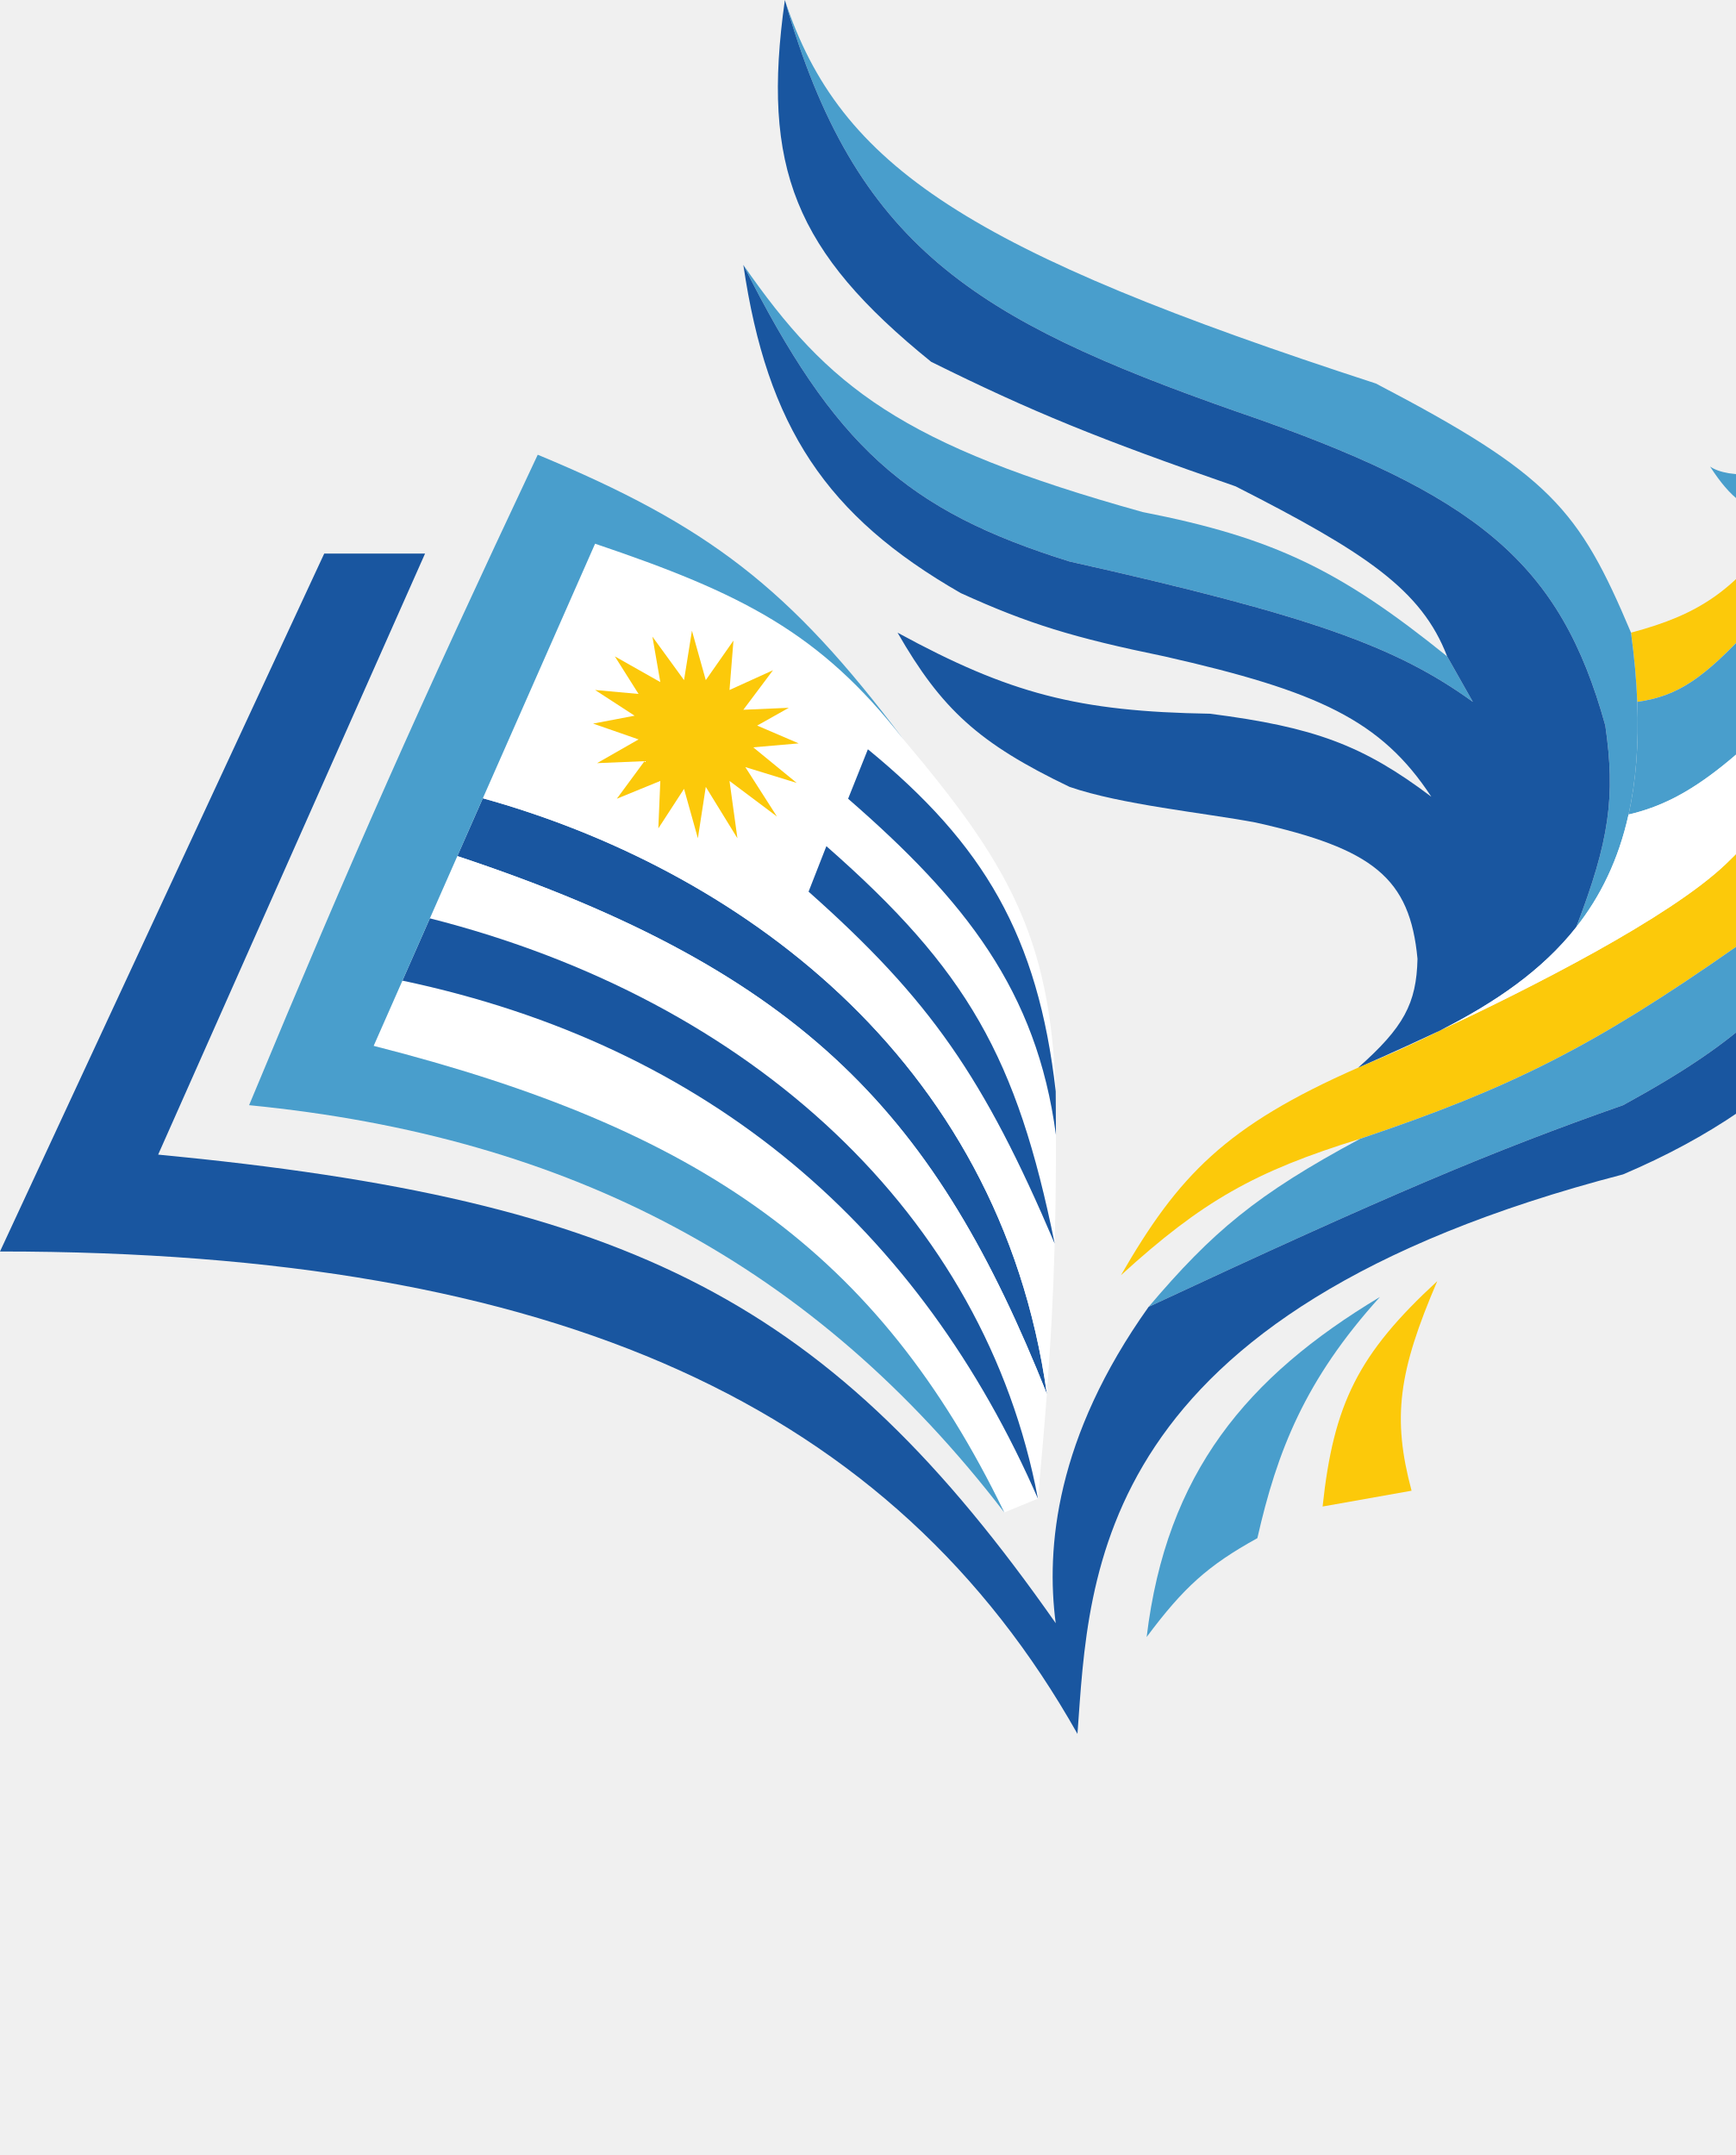
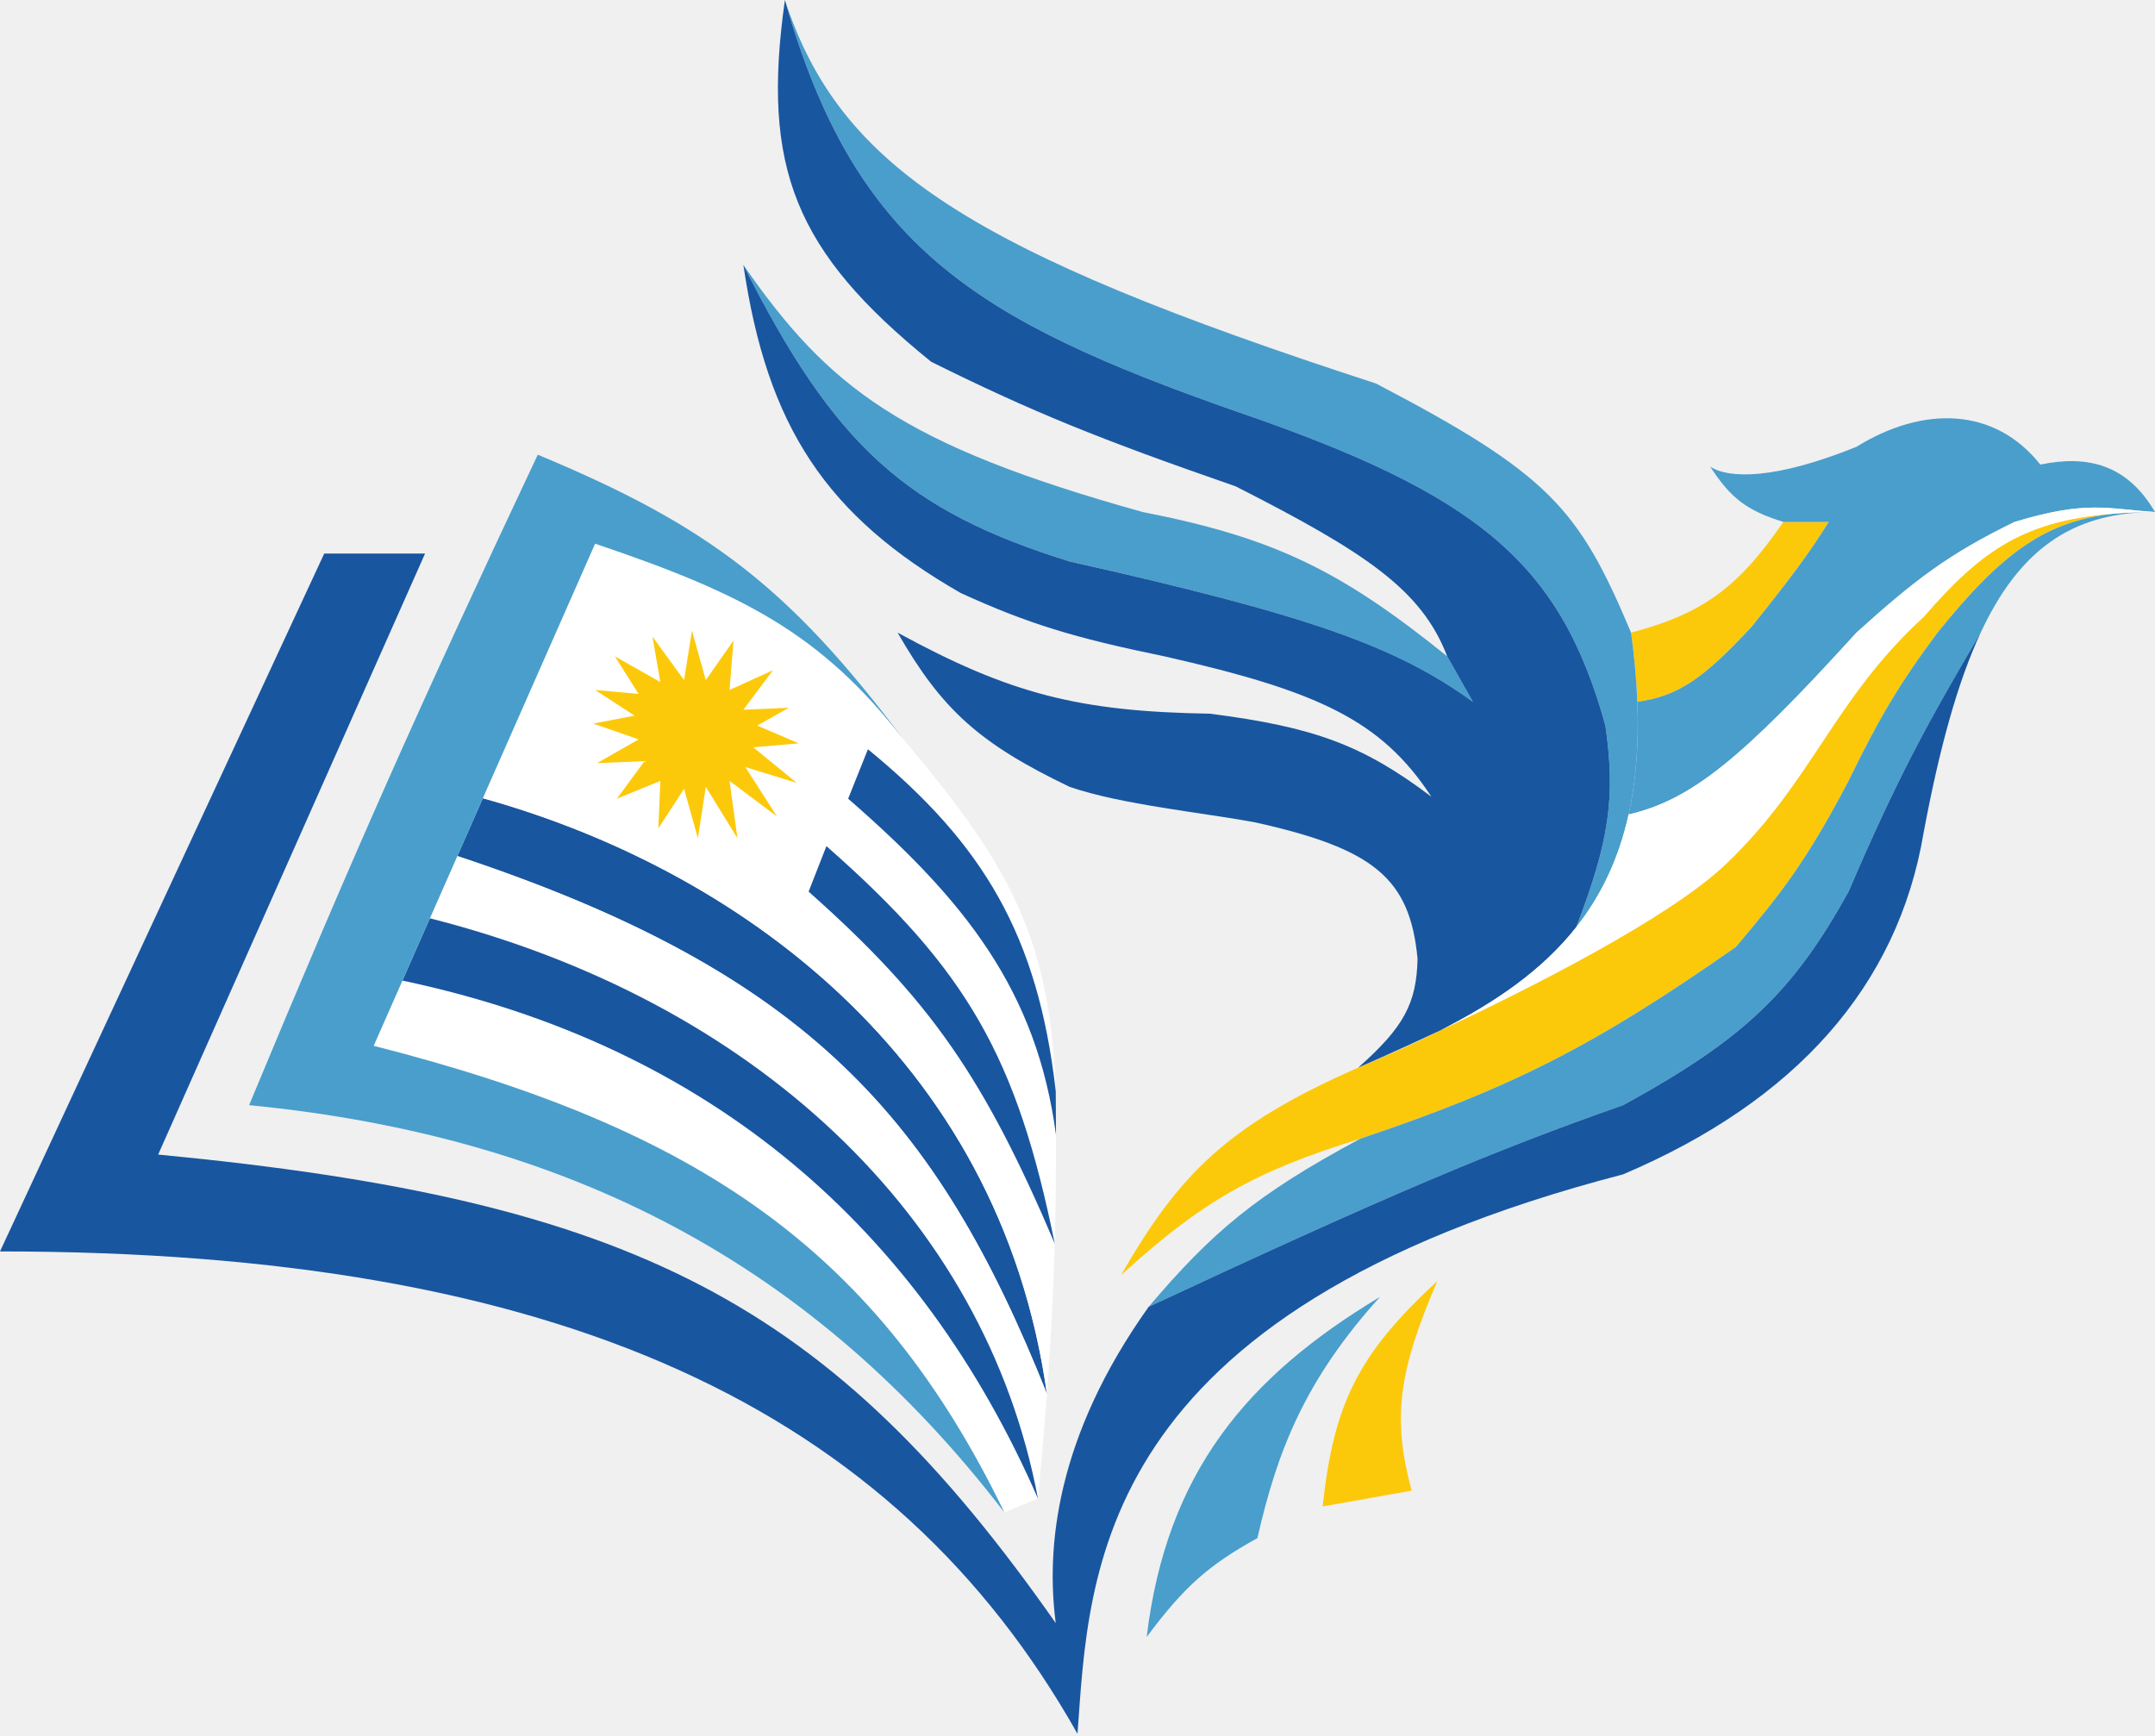
- <svg xmlns="http://www.w3.org/2000/svg" width="439" height="545" viewBox="0 0 439 545">
-   <path fill-rule="evenodd" fill="rgb(9.804%, 33.725%, 62.745%)" fill-opacity="1" d="M 115.664 216.5 L 122.113 201.879 C 185.113 219.379 252.707 266.539 264.762 352.5 C 237 283 204.5 246 115.664 216.5 Z M 115.664 216.5 " />
-   <path fill-rule="evenodd" fill="rgb(100%, 100%, 100%)" fill-opacity="1" d="M 267 276 C 265.656 236.547 254.613 217.957 228.5 187 C 207.5 160 187.5 150 150.5 137.5 L 122.113 201.879 C 185.113 219.379 252.707 266.539 264.762 352.5 C 265.742 339.445 266.395 327.492 266.742 314.5 C 248.836 272.461 235.309 252.863 204.5 225.5 L 209 214 C 244.656 245.305 257.176 267.383 266.742 314.5 C 266.973 305.98 267.074 297.012 267.059 287 C 262.191 250.5 244.066 227.734 214.5 202 L 219.5 189.5 C 248.785 213.5 262.52 236.656 267 276 Z M 267 276 " />
-   <path fill-rule="nonzero" fill="rgb(100%, 100%, 100%)" fill-opacity="1" d="M 254 382.5 L 262.5 379 C 232.801 311 180 264.5 101.777 248 L 94.5 264.5 C 177 285.5 222 316.5 254 382.5 Z M 254 382.5 " />
-   <path fill-rule="nonzero" fill="rgb(100%, 100%, 100%)" fill-opacity="1" d="M 262.5 379 C 263.395 369.375 264.145 360.719 264.762 352.5 C 237 283 204.5 246 115.664 216.5 L 108.719 232.25 C 190.5 253 249 307.5 262.5 379 Z M 262.5 379 " />
-   <path fill-rule="nonzero" fill="rgb(9.804%, 33.725%, 62.745%)" fill-opacity="1" d="M 108.719 232.25 L 101.777 248 C 180 264.5 232.801 311 262.5 379 C 249 307.5 190.5 253 108.719 232.25 Z M 108.719 232.25 " />
-   <path fill-rule="nonzero" fill="rgb(9.804%, 33.725%, 62.745%)" fill-opacity="1" d="M 266.742 314.5 C 257.176 267.383 244.656 245.305 209 214 L 204.5 225.5 C 235.309 252.863 248.836 272.461 266.742 314.5 Z M 266.742 314.5 " />
-   <path fill-rule="nonzero" fill="rgb(9.804%, 33.725%, 62.745%)" fill-opacity="1" d="M 267.059 287 C 267.055 283.473 267.035 279.812 267 276 C 262.52 236.656 248.785 213.5 219.5 189.5 L 214.5 202 C 244.066 227.734 262.191 250.5 267.059 287 Z M 267.059 287 " />
-   <path fill-rule="nonzero" fill="rgb(98.824%, 78.824%, 3.922%)" fill-opacity="1" d="M 334.5 381 L 357 377 C 352.062 358.551 353.656 346.895 363.5 324 C 343.531 342.41 337.281 354.934 334.5 381 Z M 334.5 381 " />
-   <path fill-rule="nonzero" fill="rgb(98.824%, 78.824%, 3.922%)" fill-opacity="1" d="M 343.5 270 C 309.938 284.762 298.004 297.336 283.5 322.5 C 304.051 303.785 317.305 296.25 344 288 C 382.199 275.152 403.027 264.676 439 239.5 C 450.617 225.797 457.016 217.469 467.5 197.5 C 475.234 181.645 480.078 173.336 490 160 C 506.461 139.602 517.605 131.469 535.727 129.816 C 512.195 131.398 501.238 138.992 486.5 156 C 463.641 176.938 458.5 197.5 436.5 218.5 C 422.164 232.184 387.031 249.898 364.285 260.582 C 357.801 263.875 350.84 266.953 343.5 270 Z M 343.5 270 " />
-   <path fill-rule="nonzero" fill="rgb(98.824%, 78.824%, 3.922%)" fill-opacity="1" d="M 451 132 C 439.32 149.074 430.098 155.312 412.5 160 C 413.348 166.211 413.867 172.031 414.082 177.5 C 424.594 176.035 430.984 171.414 443 158.5 C 453.102 145.91 457.461 140.027 462.5 132 Z M 451 132 " />
-   <path fill-rule="nonzero" fill="rgb(28.627%, 61.961%, 80%)" fill-opacity="1" d="M 228.5 187 C 199.617 148.613 179.266 132.984 136 115 C 105.582 179.57 89.566 215.594 63 279.5 C 144.5 287.5 206 320 254 382.5 C 222 316.5 177 285.5 94.5 264.5 L 101.777 248 L 108.719 232.25 L 115.664 216.5 L 122.113 201.879 L 150.5 137.5 C 187.5 150 207.5 160 228.5 187 Z M 228.5 187 " />
-   <path fill-rule="nonzero" fill="rgb(28.627%, 61.961%, 80%)" fill-opacity="1" d="M 290 414 C 299.348 401.469 305.465 395.93 318 389 C 323 367 330 349 349 328 C 315.344 348.199 295 372.5 290 414 Z M 290 414 " />
-   <path fill-rule="nonzero" fill="rgb(28.627%, 61.961%, 80%)" fill-opacity="1" d="M 344 288 C 317.695 302.094 306.512 311.645 290.5 330.5 C 351.223 302.184 377.215 291.188 410.5 279.5 C 441.043 262.785 453.426 250.91 467.5 225.5 C 479.699 197.07 487.184 183.277 500.914 160 C 510.684 139.062 523.914 129.879 543.746 129.512 C 540.914 129.547 538.25 129.648 535.727 129.816 C 517.605 131.469 506.461 139.602 490 160 C 480.078 173.336 475.234 181.645 467.5 197.5 C 457.016 217.469 450.617 225.797 439 239.5 C 403.027 264.676 382.199 275.152 344 288 Z M 344 288 " />
-   <path fill-rule="nonzero" fill="rgb(28.627%, 61.961%, 80%)" fill-opacity="1" d="M 545 129.5 C 538 117.5 528 115 516 117.5 C 504.5 103 486.5 102.5 469.5 113 C 448.5 121.5 437 121 432.5 118 C 437.715 126.031 441.758 129.109 451 132 L 462.5 132 C 457.461 140.027 453.102 145.91 443 158.5 C 430.984 171.414 424.594 176.035 414.082 177.5 C 414.504 188.293 413.723 197.707 411.879 206 C 427.609 202.309 440.238 192.227 469.5 160 C 484.137 146.781 492.688 140.168 509.5 132 C 527.781 126.473 532.863 128.695 545 129.5 Z M 545 129.5 " />
-   <path fill-rule="nonzero" fill="rgb(28.627%, 61.961%, 80%)" fill-opacity="1" d="M 412.5 160 C 399.309 128.691 392 120 348 97 C 245.27 63.562 212.402 42.352 198.5 0 C 216.223 62.234 246.398 80.797 312.5 104 C 373.922 125.016 394.598 142.34 406 183.5 C 408.582 201.422 407.07 212.551 398.629 234.5 C 404.809 226.668 409.344 217.391 411.879 206 C 413.723 197.707 414.504 188.293 414.082 177.5 C 413.867 172.031 413.348 166.211 412.5 160 Z M 412.5 160 " />
-   <path fill-rule="nonzero" fill="rgb(28.627%, 61.961%, 80%)" fill-opacity="1" d="M 366 166 C 339.098 144.309 322.359 136.031 289 129.5 C 228 112.5 209.5 98 188 67 C 211.035 112.789 229.148 129.125 270.5 142 C 331.414 155.668 353.059 163.445 372.5 177.5 Z M 366 166 " />
-   <path fill-rule="nonzero" fill="rgb(9.804%, 33.725%, 62.745%)" fill-opacity="1" d="M 198.5 0 C 192.5 42.5 201.039 63.613 235.5 91.5 C 260.965 104.129 277.922 111.02 312.5 123 C 345.406 139.742 359.531 149.148 366 166 L 372.5 177.5 C 353.059 163.445 331.414 155.668 270.5 142 C 229.148 129.125 211.035 112.789 188 67 C 194 108 209 130.5 243 150 C 260.113 157.781 271.449 161.254 294.5 166 C 333.473 174.824 349.324 182.172 362 201.5 C 344.758 188.48 332.473 183.887 306 180.5 C 272.641 179.953 255.328 175.438 227 160 C 238.137 179.367 247.543 187.996 270.5 199 C 283.5 203.5 304.473 205.555 317.5 208 C 347.281 214.645 356.594 222.027 358.5 242.5 C 358.238 253.746 355.062 259.777 343.5 270 C 343.5 270 352.121 266.297 364.285 260.582 C 378.266 253.484 390.035 245.391 398.629 234.5 C 407.07 212.551 408.582 201.422 406 183.5 C 394.598 142.34 373.922 125.016 312.5 104 C 246.398 80.797 216.223 62.234 198.5 0 Z M 198.5 0 " />
-   <path fill-rule="nonzero" fill="rgb(9.804%, 33.725%, 62.745%)" fill-opacity="1" d="M 272.5 438.5 C 275.5 398 276 332 410.5 297 C 454 278.5 480 249.5 486.5 210.5 C 490.52 189.09 495.102 172.465 500.914 160 C 487.184 183.277 479.699 197.07 467.5 225.5 C 453.426 250.91 441.043 262.785 410.5 279.5 C 377.215 291.188 351.223 302.184 290.5 330.5 C 267 363.5 264.5 391.5 267 410.5 C 210.148 329.352 160.363 303.516 40 292 L 107.5 140 L 82 140 L 0 316.5 C 141.5 316.5 226 356 272.5 438.5 Z M 272.5 438.5 " />
-   <path fill-rule="nonzero" fill="rgb(100%, 100%, 100%)" fill-opacity="1" d="M 436.5 218.5 C 458.5 197.5 463.641 176.938 486.5 156 C 501.238 138.992 512.195 131.398 535.727 129.816 C 538.625 129.555 541.699 129.457 545 129.5 C 532.863 128.695 527.781 126.473 509.5 132 C 492.688 140.168 484.137 146.781 469.5 160 C 440.238 192.227 427.609 202.309 411.879 206 C 409.344 217.391 404.809 226.668 398.629 234.5 C 390.035 245.391 378.266 253.484 364.285 260.582 C 387.031 249.898 422.164 232.184 436.5 218.5 Z M 436.5 218.5 " />
-   <path fill-rule="nonzero" fill="rgb(98.824%, 78.824%, 3.922%)" fill-opacity="1" d="M 184.5 174.5 L 195.5 169.5 L 188 179.5 L 199.5 179 L 191.5 183.5 L 202 188 L 190.5 189 L 201.5 198 L 188.5 194 L 196.5 206.5 L 184.5 197.5 L 186.5 212 L 178.5 199 L 176.5 212 L 173 199.5 L 166.5 209.5 L 167 197.5 L 156 202 L 163 192.5 L 151 193 L 161.5 187 L 150 183 L 160.5 181 L 150.5 174.5 L 161.5 175.5 L 155.5 166 L 167 172.5 L 165 161 L 173 172 L 175 159.5 L 178.5 172 L 185.5 162 Z M 184.5 174.5 " />
+ <svg xmlns="http://www.w3.org/2000/svg" width="545" height="439" viewBox="0 0 545 439" fill="none">
+   <path fill-rule="evenodd" clip-rule="evenodd" d="M115.665 216.5L122.112 201.88C185.112 219.38 252.707 266.54 264.762 352.5C237 283 204.5 246 115.665 216.5Z" fill="#1956A0" />
+   <path fill-rule="evenodd" clip-rule="evenodd" d="M267 276C265.657 236.548 254.615 217.957 228.5 187C207.5 160 187.5 150 150.5 137.5L122.112 201.88C185.112 219.38 252.707 266.54 264.762 352.5C265.744 339.446 266.393 327.491 266.743 314.5C248.835 272.461 235.308 252.864 204.5 225.5L209 214C244.657 245.305 257.177 267.384 266.743 314.5C266.974 305.979 267.076 297.013 267.06 287C262.192 250.5 244.067 227.733 214.5 202L219.5 189.5C248.787 213.5 262.518 236.658 267 276Z" fill="white" />
+   <path d="M254 382.5L262.5 379C232.799 311 180 264.5 101.776 248L94.5 264.5C177 285.5 222 316.5 254 382.5Z" fill="white" />
+   <path d="M262.5 379C263.393 369.376 264.144 360.72 264.762 352.5C237 283 204.5 246 115.665 216.5L108.72 232.25C190.5 253 249 307.5 262.5 379Z" fill="white" />
+   <path d="M108.72 232.25L101.776 248C180 264.5 232.799 311 262.5 379C249 307.5 190.5 253 108.72 232.25Z" fill="#1956A0" />
+   <path d="M266.743 314.5C257.177 267.384 244.657 245.305 209 214L204.5 225.5C235.308 252.864 248.835 272.461 266.743 314.5Z" fill="#1956A0" />
+   <path d="M267.06 287C267.054 283.472 267.034 279.814 267 276C262.518 236.658 248.787 213.5 219.5 189.5L214.5 202C244.067 227.733 262.192 250.5 267.06 287Z" fill="#1956A0" />
+   <path d="M334.5 381L357 377C352.061 358.552 353.658 346.896 363.5 324C343.533 342.412 337.28 354.935 334.5 381Z" fill="#FCC90A" />
+   <path d="M343.5 270C309.938 284.76 298.002 297.337 283.5 322.5C304.049 303.784 317.306 296.251 344 288C382.2 275.151 403.027 264.675 439 239.5C450.618 225.798 457.014 217.469 467.5 197.5C475.235 181.643 480.078 173.335 490 160C506.459 139.603 517.605 131.467 535.728 129.817C512.196 131.4 501.238 138.993 486.5 156C463.64 176.936 458.5 197.5 436.5 218.5C422.166 232.182 387.031 249.898 364.286 260.582C357.8 263.876 350.839 266.955 343.5 270Z" fill="#FCC90A" />
+   <path d="M451 132C439.319 149.075 430.097 155.312 412.5 160C413.348 166.21 413.869 172.032 414.082 177.5C424.594 176.035 430.985 171.415 443 158.5C453.101 145.911 457.461 140.026 462.5 132H451Z" fill="#FCC90A" />
+   <path d="M228.5 187C199.616 148.614 179.264 132.984 136 115C105.581 179.57 89.565 215.593 63 279.5C144.5 287.5 206 320 254 382.5C222 316.5 177 285.5 94.5 264.5L101.776 248L108.72 232.25L115.665 216.5L122.112 201.88L150.5 137.5C187.5 150 207.5 160 228.5 187Z" fill="#499ECC" />
+   <path d="M290 414C299.347 401.468 305.464 395.931 318 389C323 367 330 349 349 328C315.342 348.199 295 372.5 290 414Z" fill="#499ECC" />
+   <path d="M344 288C317.696 302.092 306.513 311.643 290.5 330.5C351.222 302.184 377.216 291.186 410.5 279.5C441.044 262.786 453.424 250.91 467.5 225.5C479.701 197.071 487.182 183.279 500.916 160C510.682 139.064 523.914 129.88 543.745 129.512C540.915 129.547 538.249 129.648 535.728 129.817C517.605 131.467 506.459 139.603 490 160C480.078 173.335 475.235 181.643 467.5 197.5C457.014 217.469 450.618 225.798 439 239.5C403.027 264.675 382.2 275.151 344 288Z" fill="#499ECC" />
+   <path d="M545 129.5C538 117.5 528 115 516 117.5C504.5 103 486.5 102.5 469.5 113C448.5 121.5 437 121 432.5 118C437.714 126.031 441.756 129.108 451 132H462.5C457.461 140.026 453.101 145.911 443 158.5C430.985 171.415 424.594 176.035 414.082 177.5C414.502 188.293 413.721 197.707 411.878 206C427.609 202.307 440.238 192.228 469.5 160C484.138 146.78 492.689 140.169 509.5 132C527.782 126.471 532.864 128.696 545 129.5Z" fill="#499ECC" />
+   <path d="M412.5 160C399.308 128.693 392 120 348 97C245.27 63.563 212.404 42.353 198.5 0C216.224 62.233 246.4 80.796 312.5 104C373.92 125.015 394.598 142.339 406 183.5C408.581 201.423 407.07 212.552 398.629 234.5C404.809 226.669 409.345 217.392 411.878 206C413.721 197.707 414.502 188.293 414.082 177.5C413.869 172.032 413.348 166.21 412.5 160Z" fill="#499ECC" />
+   <path d="M366 166C339.098 144.307 322.359 136.033 289 129.5C228 112.5 209.5 98 188 67C211.035 112.789 229.15 129.125 270.5 142C331.415 155.668 353.059 163.447 372.5 177.5L366 166Z" fill="#499ECC" />
+   <path d="M198.5 0C192.5 42.5 201.039 63.613 235.5 91.5C260.965 104.128 277.922 111.018 312.5 123C345.408 139.742 359.531 149.147 366 166L372.5 177.5C353.059 163.447 331.415 155.668 270.5 142C229.15 129.125 211.035 112.789 188 67C194 108 209 130.5 243 150C260.113 157.78 271.448 161.255 294.5 166C333.474 174.826 349.325 182.171 362 201.5C344.757 188.482 332.472 183.886 306 180.5C272.641 179.953 255.328 175.437 227 160C238.135 179.369 247.542 187.995 270.5 199C283.5 203.5 304.472 205.555 317.5 208C347.281 214.643 356.595 222.029 358.5 242.5C358.237 253.745 355.062 259.776 343.5 270C343.5 270 352.121 266.297 364.286 260.582C378.264 253.484 390.035 245.39 398.629 234.5C407.07 212.552 408.581 201.423 406 183.5C394.598 142.339 373.92 125.015 312.5 104C246.4 80.796 216.224 62.233 198.5 0Z" fill="#1956A0" />
+   <path d="M272.5 438.5C275.5 398 276 332 410.5 297C454 278.5 480 249.5 486.5 210.5C490.518 189.089 495.103 172.463 500.916 160C487.182 183.279 479.701 197.071 467.5 225.5C453.424 250.91 441.044 262.786 410.5 279.5C377.216 291.186 351.222 302.184 290.5 330.5C267 363.5 264.5 391.5 267 410.5C210.149 329.353 160.365 303.517 40 292L107.5 140H82L0 316.5C141.5 316.5 226 356 272.5 438.5Z" fill="#1956A0" />
+   <path d="M436.5 218.5C458.5 197.5 463.64 176.936 486.5 156C501.238 138.993 512.196 131.4 535.728 129.817C538.624 129.554 541.698 129.456 545 129.5C532.864 128.696 527.782 126.471 509.5 132C492.689 140.169 484.138 146.78 469.5 160C440.238 192.228 427.609 202.307 411.878 206C409.345 217.392 404.809 226.669 398.629 234.5C390.035 245.39 378.264 253.484 364.286 260.582C387.031 249.898 422.166 232.182 436.5 218.5Z" fill="white" />
+   <path d="M184.5 174.5L195.5 169.5L188 179.5L199.5 179L191.5 183.5L202 188L190.5 189L201.5 198L188.5 194L196.5 206.5L184.5 197.5L186.5 212L178.5 199L176.5 212L173 199.5L166.5 209.5L167 197.5L156 202L163 192.5L151 193L161.5 187L150 183L160.5 181L150.5 174.5L161.5 175.5L155.5 166L167 172.5L165 161L173 172L175 159.5L178.5 172L185.5 162L184.5 174.5Z" fill="#FCC90A" />
</svg>
